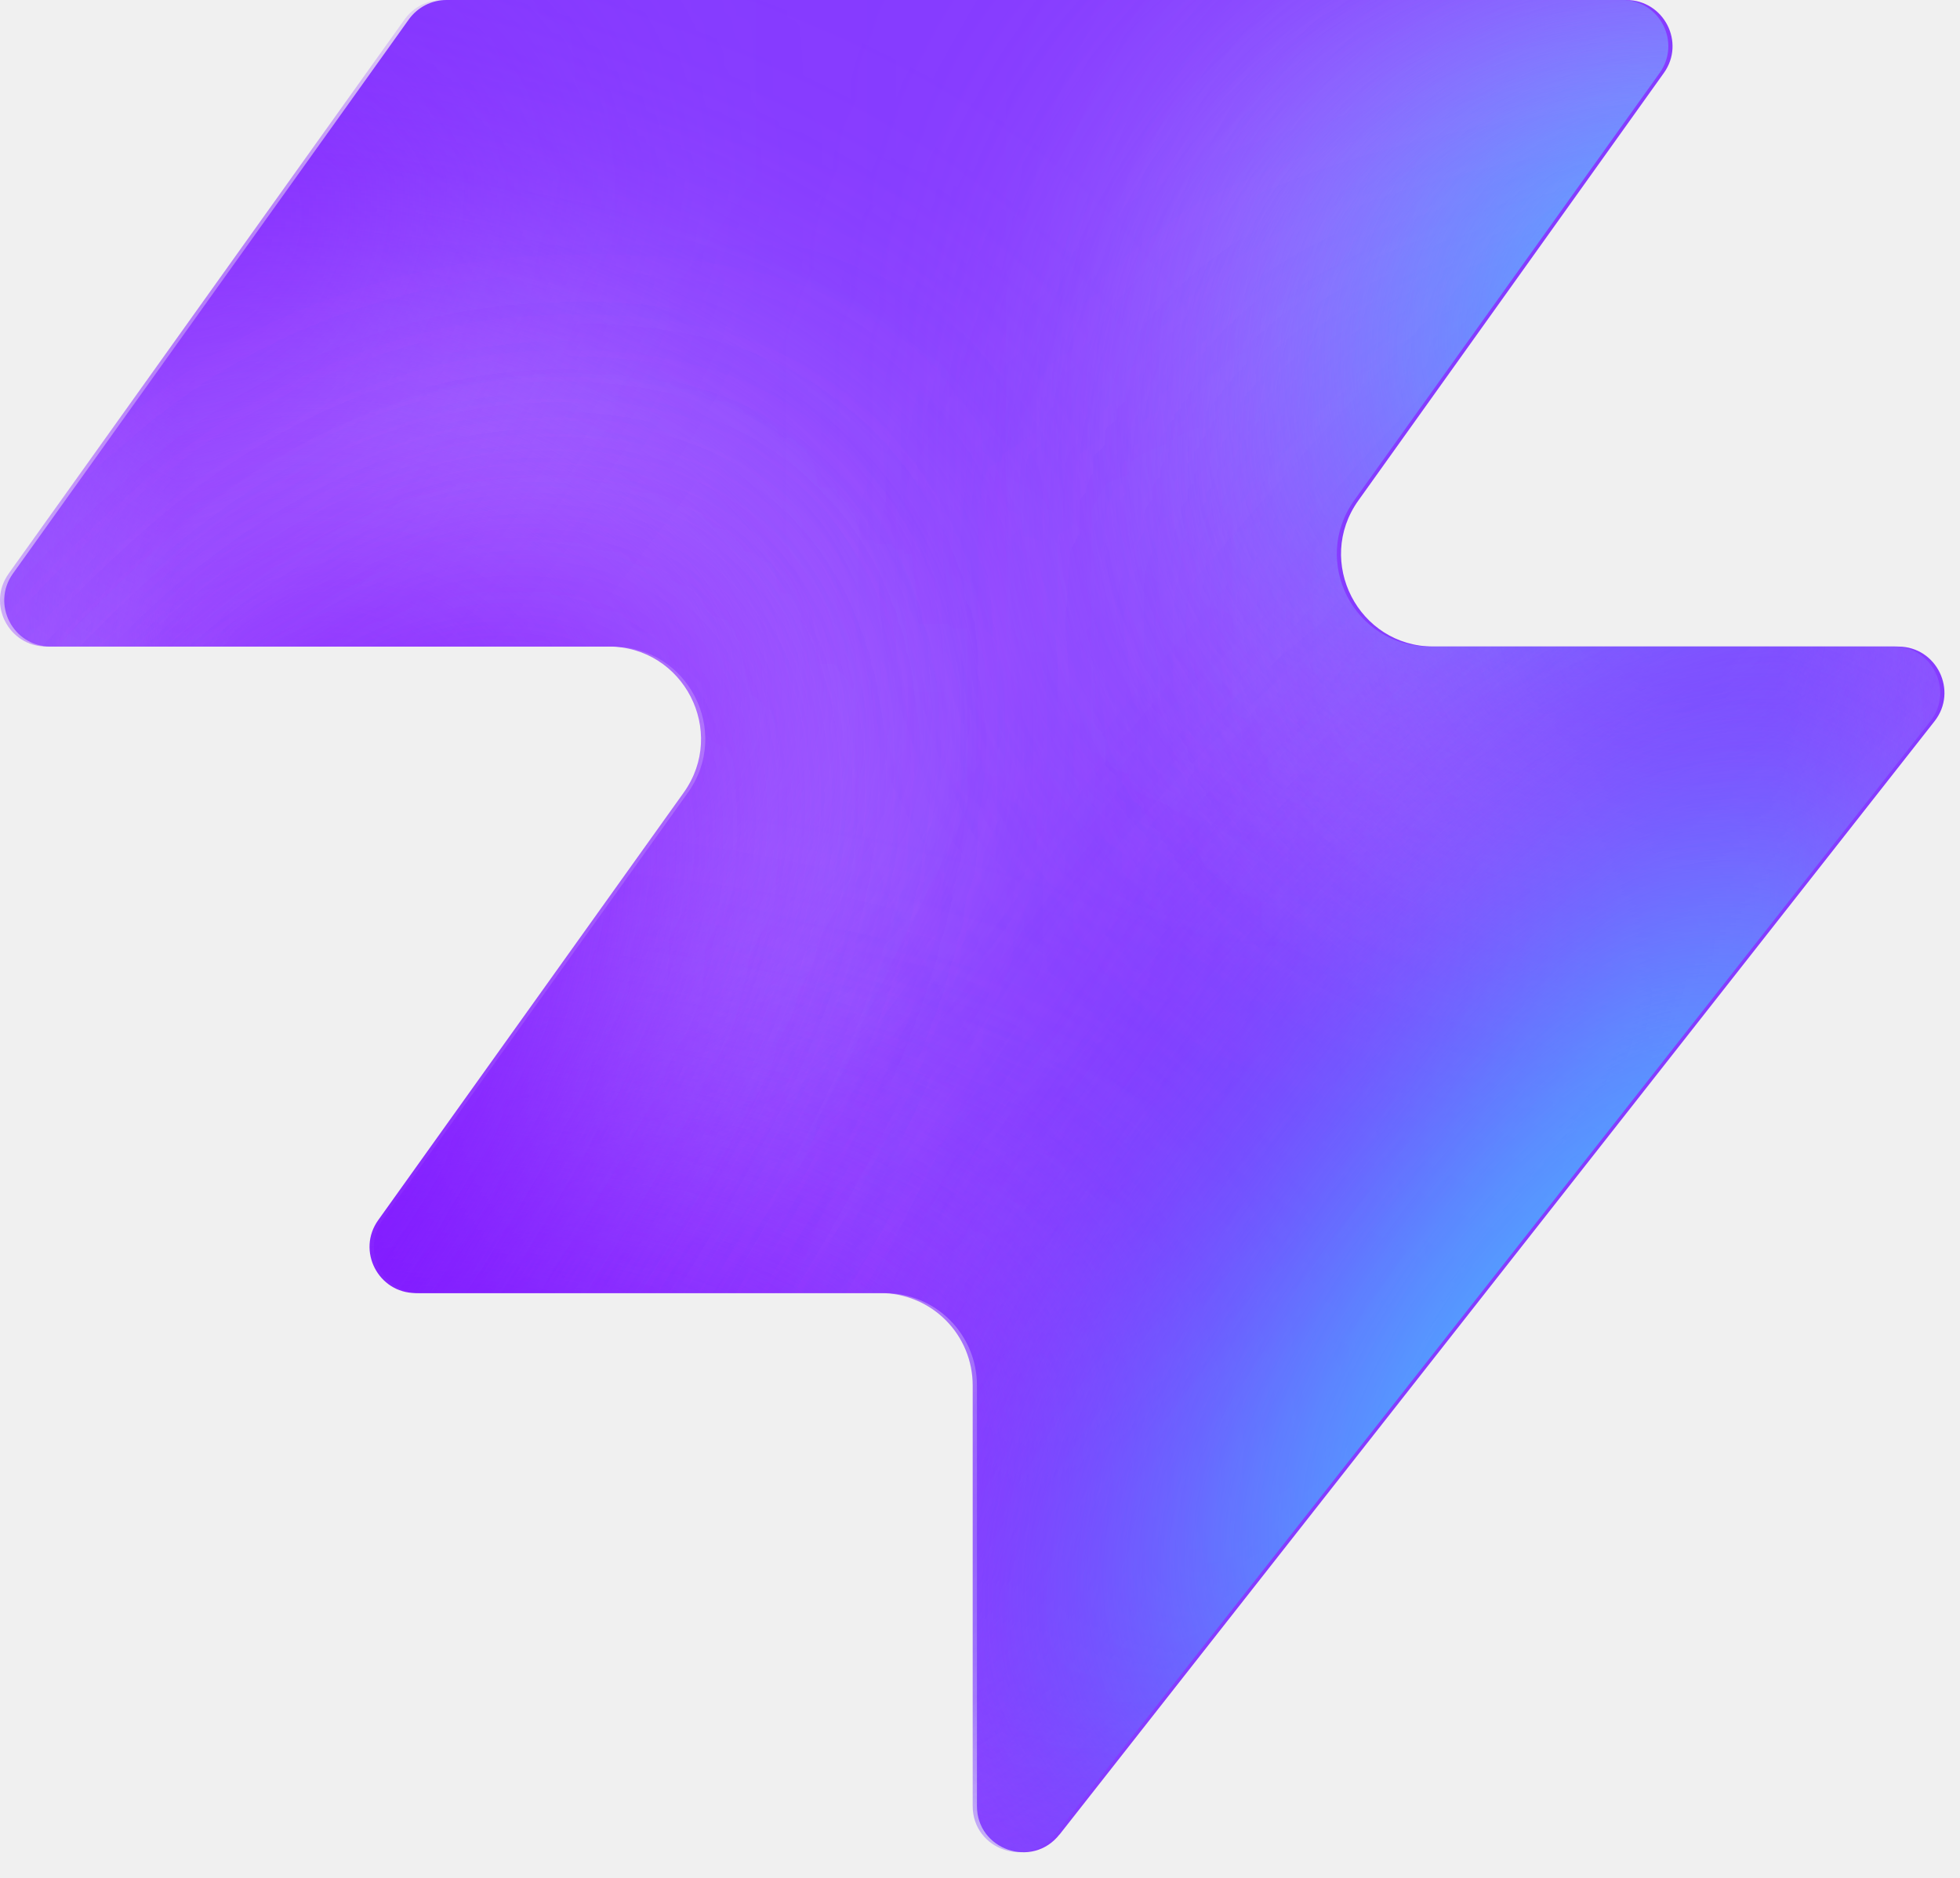
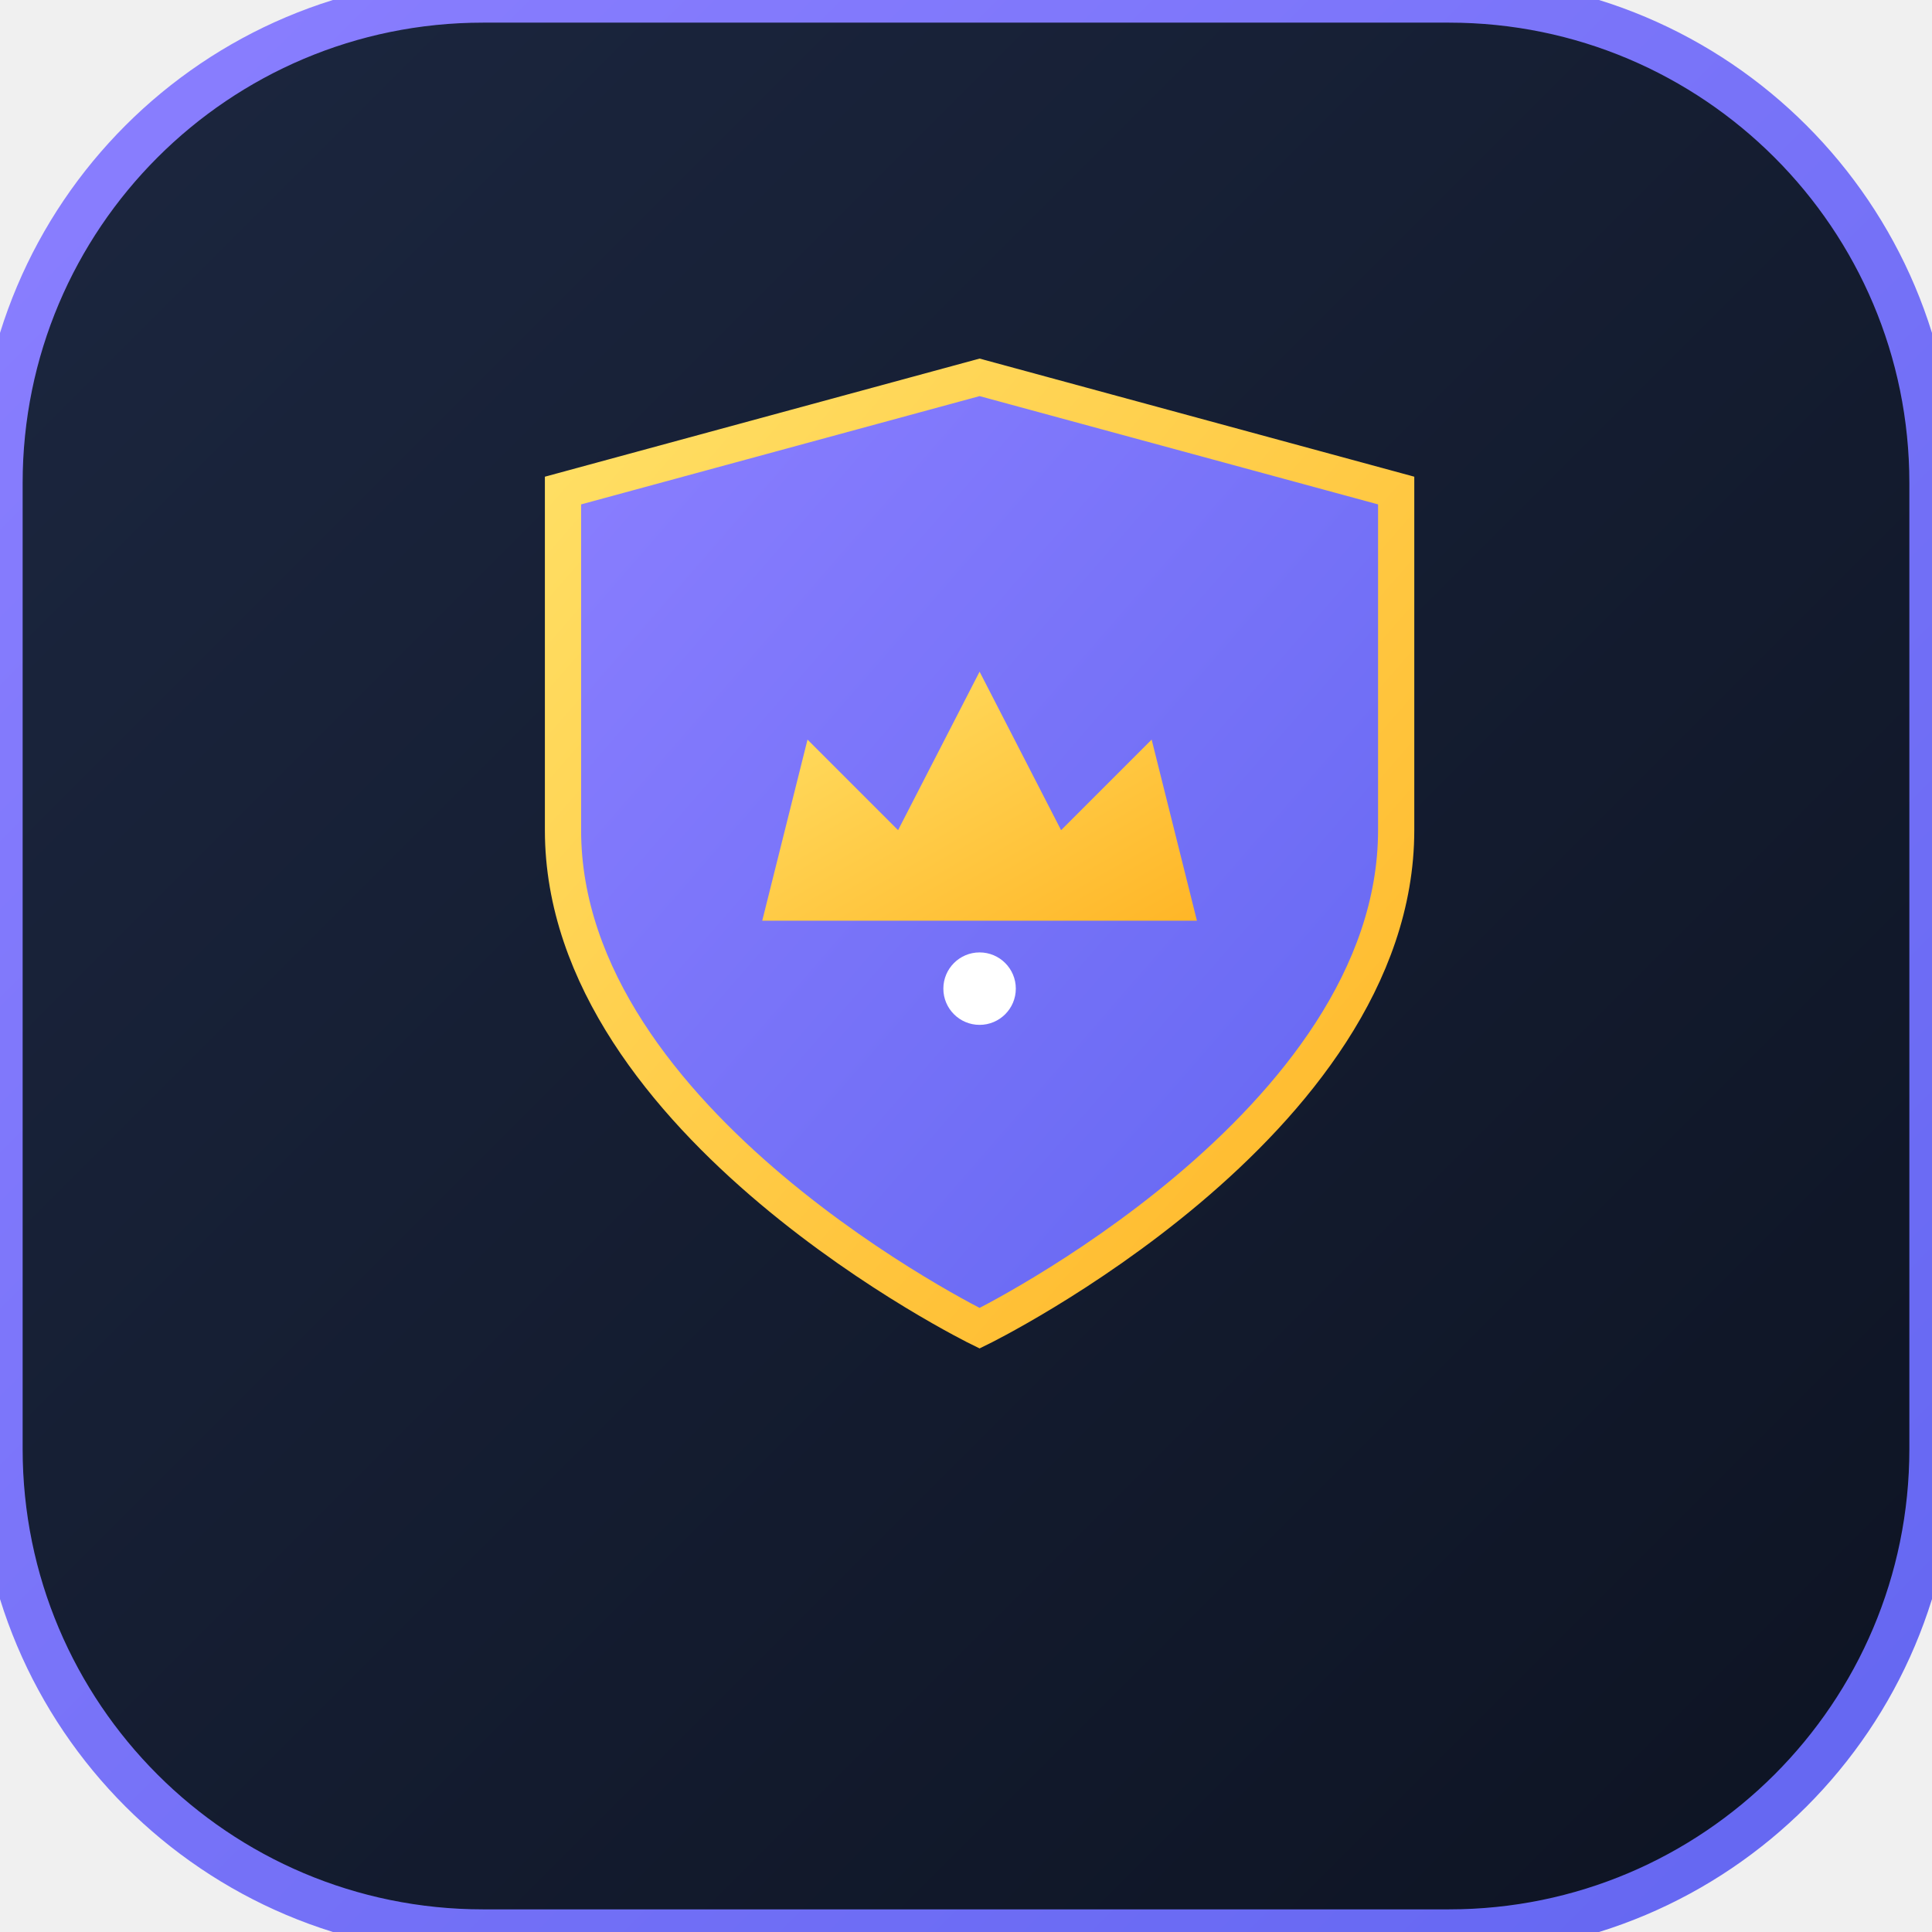
- <svg xmlns="http://www.w3.org/2000/svg" width="48" height="46" fill="none" viewBox="0 0 48 46">
-   <path fill="#863bff" d="M25.946 44.938c-.664.845-2.021.375-2.021-.698V33.937a2.26 2.26 0 0 0-2.262-2.262H10.287c-.92 0-1.456-1.04-.92-1.788l7.48-10.471c1.07-1.497 0-3.578-1.842-3.578H1.237c-.92 0-1.456-1.04-.92-1.788L10.013.474c.214-.297.556-.474.92-.474h28.894c.92 0 1.456 1.04.92 1.788l-7.48 10.471c-1.07 1.498 0 3.579 1.842 3.579h11.377c.943 0 1.473 1.088.89 1.83L25.947 44.94z" style="fill:#863bff;fill:color(display-p3 .525 .23 1);fill-opacity:1" />
-   <mask id="a" width="48" height="46" x="0" y="0" maskUnits="userSpaceOnUse" style="mask-type:alpha">
-     <path fill="#000" d="M25.842 44.938c-.664.844-2.021.375-2.021-.698V33.937a2.26 2.26 0 0 0-2.262-2.262H10.183c-.92 0-1.456-1.04-.92-1.788l7.48-10.471c1.07-1.498 0-3.579-1.842-3.579H1.133c-.92 0-1.456-1.04-.92-1.787L9.91.473c.214-.297.556-.474.92-.474h28.894c.92 0 1.456 1.04.92 1.788l-7.48 10.471c-1.07 1.498 0 3.578 1.842 3.578h11.377c.943 0 1.473 1.088.89 1.832L25.843 44.94z" style="fill:#000;fill-opacity:1" />
-   </mask>
-   <g mask="url(#a)">
-     <g filter="url(#b)">
-       <ellipse cx="5.508" cy="14.704" fill="#ede6ff" rx="5.508" ry="14.704" style="fill:#ede6ff;fill:color(display-p3 .927 .903 1);fill-opacity:1" transform="matrix(.00324 1 1 -.00324 -4.47 31.516)" />
-     </g>
-     <g filter="url(#c)">
-       <ellipse cx="10.399" cy="29.851" fill="#ede6ff" rx="10.399" ry="29.851" style="fill:#ede6ff;fill:color(display-p3 .927 .903 1);fill-opacity:1" transform="matrix(.00324 1 1 -.00324 -39.328 7.883)" />
-     </g>
-     <g filter="url(#d)">
-       <ellipse cx="5.508" cy="30.487" fill="#7e14ff" rx="5.508" ry="30.487" style="fill:#7e14ff;fill:color(display-p3 .492 .077 1);fill-opacity:1" transform="rotate(89.814 -25.913 -14.639)scale(1 -1)" />
-     </g>
-     <g filter="url(#e)">
-       <ellipse cx="5.508" cy="30.599" fill="#7e14ff" rx="5.508" ry="30.599" style="fill:#7e14ff;fill:color(display-p3 .492 .077 1);fill-opacity:1" transform="rotate(89.814 -32.644 -3.334)scale(1 -1)" />
-     </g>
-     <g filter="url(#f)">
-       <ellipse cx="5.508" cy="30.599" fill="#7e14ff" rx="5.508" ry="30.599" style="fill:#7e14ff;fill:color(display-p3 .492 .077 1);fill-opacity:1" transform="matrix(.00324 1 1 -.00324 -34.34 30.47)" />
-     </g>
-     <g filter="url(#g)">
-       <ellipse cx="14.072" cy="22.078" fill="#ede6ff" rx="14.072" ry="22.078" style="fill:#ede6ff;fill:color(display-p3 .927 .903 1);fill-opacity:1" transform="rotate(93.35 24.506 48.493)scale(-1 1)" />
-     </g>
-     <g filter="url(#h)">
-       <ellipse cx="3.47" cy="21.501" fill="#7e14ff" rx="3.47" ry="21.501" style="fill:#7e14ff;fill:color(display-p3 .492 .077 1);fill-opacity:1" transform="rotate(89.009 28.708 47.59)scale(-1 1)" />
-     </g>
-     <g filter="url(#i)">
-       <ellipse cx="3.47" cy="21.501" fill="#7e14ff" rx="3.47" ry="21.501" style="fill:#7e14ff;fill:color(display-p3 .492 .077 1);fill-opacity:1" transform="rotate(89.009 28.708 47.59)scale(-1 1)" />
-     </g>
-     <g filter="url(#j)">
-       <ellipse cx=".387" cy="8.972" fill="#7e14ff" rx="4.407" ry="29.108" style="fill:#7e14ff;fill:color(display-p3 .492 .077 1);fill-opacity:1" transform="rotate(39.51 .387 8.972)" />
-     </g>
-     <g filter="url(#k)">
-       <ellipse cx="47.523" cy="-6.092" fill="#7e14ff" rx="4.407" ry="29.108" style="fill:#7e14ff;fill:color(display-p3 .492 .077 1);fill-opacity:1" transform="rotate(37.892 47.523 -6.092)" />
-     </g>
-     <g filter="url(#l)">
-       <ellipse cx="41.412" cy="6.333" fill="#47bfff" rx="5.971" ry="9.665" style="fill:#47bfff;fill:color(display-p3 .28 .748 1);fill-opacity:1" transform="rotate(37.892 41.412 6.333)" />
-     </g>
-     <g filter="url(#m)">
-       <ellipse cx="-1.879" cy="38.332" fill="#7e14ff" rx="4.407" ry="29.108" style="fill:#7e14ff;fill:color(display-p3 .492 .077 1);fill-opacity:1" transform="rotate(37.892 -1.88 38.332)" />
-     </g>
-     <g filter="url(#n)">
-       <ellipse cx="-1.879" cy="38.332" fill="#7e14ff" rx="4.407" ry="29.108" style="fill:#7e14ff;fill:color(display-p3 .492 .077 1);fill-opacity:1" transform="rotate(37.892 -1.88 38.332)" />
-     </g>
-     <g filter="url(#o)">
-       <ellipse cx="35.651" cy="29.907" fill="#7e14ff" rx="4.407" ry="29.108" style="fill:#7e14ff;fill:color(display-p3 .492 .077 1);fill-opacity:1" transform="rotate(37.892 35.651 29.907)" />
-     </g>
-     <g filter="url(#p)">
-       <ellipse cx="38.418" cy="32.4" fill="#47bfff" rx="5.971" ry="15.297" style="fill:#47bfff;fill:color(display-p3 .28 .748 1);fill-opacity:1" transform="rotate(37.892 38.418 32.4)" />
-     </g>
+ <svg xmlns="http://www.w3.org/2000/svg" viewBox="0 0 512 512" width="512" height="512">
+   <defs>
+     <linearGradient id="bgGradAdmin" x1="0%" y1="0%" x2="100%" y2="100%">
+       <stop offset="0%" stop-color="#1C2740" />
+       <stop offset="100%" stop-color="#0D1322" />
+     </linearGradient>
+     <linearGradient id="goldGradAdmin" x1="0%" y1="0%" x2="100%" y2="100%">
+       <stop offset="0%" stop-color="#FFE066" />
+       <stop offset="100%" stop-color="#FFB627" />
+     </linearGradient>
+     <linearGradient id="violetGrad" x1="0%" y1="0%" x2="100%" y2="100%">
+       <stop offset="0%" stop-color="#8B7FFF" />
+       <stop offset="100%" stop-color="#6366F1" />
+     </linearGradient>
+   </defs>
+   <rect width="512" height="512" rx="128" fill="url(#bgGradAdmin)" stroke="url(#violetGrad)" stroke-width="12" />
+   <g transform="translate(106, 76) scale(0.6)">
+     <path d="M256 40 L440 90 V240 C440 370 256 460 256 460 C256 460 72 370 72 240 V90 L256 40 Z" fill="url(#violetGrad)" stroke="url(#goldGradAdmin)" stroke-width="16" />
+     <path d="M160 280 L180 200 L220 240 L256 170 L292 240 L332 200 L352 280 H160 Z" fill="url(#goldGradAdmin)" />
+     <circle cx="256" cy="310" r="16" fill="#FFFFFF" />
  </g>
-   <defs>
-     <filter id="b" width="60.045" height="41.654" x="-19.77" y="16.149" color-interpolation-filters="sRGB" filterUnits="userSpaceOnUse">
-       <feFlood flood-opacity="0" result="BackgroundImageFix" />
-       <feBlend in="SourceGraphic" in2="BackgroundImageFix" result="shape" />
-       <feGaussianBlur result="effect1_foregroundBlur_2002_17158" stdDeviation="7.659" />
-     </filter>
-     <filter id="c" width="90.34" height="51.437" x="-54.613" y="-7.533" color-interpolation-filters="sRGB" filterUnits="userSpaceOnUse">
-       <feFlood flood-opacity="0" result="BackgroundImageFix" />
-       <feBlend in="SourceGraphic" in2="BackgroundImageFix" result="shape" />
-       <feGaussianBlur result="effect1_foregroundBlur_2002_17158" stdDeviation="7.659" />
-     </filter>
-     <filter id="d" width="79.355" height="29.4" x="-49.64" y="2.03" color-interpolation-filters="sRGB" filterUnits="userSpaceOnUse">
-       <feFlood flood-opacity="0" result="BackgroundImageFix" />
-       <feBlend in="SourceGraphic" in2="BackgroundImageFix" result="shape" />
-       <feGaussianBlur result="effect1_foregroundBlur_2002_17158" stdDeviation="4.596" />
-     </filter>
-     <filter id="e" width="79.579" height="29.4" x="-45.045" y="20.029" color-interpolation-filters="sRGB" filterUnits="userSpaceOnUse">
-       <feFlood flood-opacity="0" result="BackgroundImageFix" />
-       <feBlend in="SourceGraphic" in2="BackgroundImageFix" result="shape" />
-       <feGaussianBlur result="effect1_foregroundBlur_2002_17158" stdDeviation="4.596" />
-     </filter>
-     <filter id="f" width="79.579" height="29.4" x="-43.513" y="21.178" color-interpolation-filters="sRGB" filterUnits="userSpaceOnUse">
-       <feFlood flood-opacity="0" result="BackgroundImageFix" />
-       <feBlend in="SourceGraphic" in2="BackgroundImageFix" result="shape" />
-       <feGaussianBlur result="effect1_foregroundBlur_2002_17158" stdDeviation="4.596" />
-     </filter>
-     <filter id="g" width="74.749" height="58.852" x="15.756" y="-17.901" color-interpolation-filters="sRGB" filterUnits="userSpaceOnUse">
-       <feFlood flood-opacity="0" result="BackgroundImageFix" />
-       <feBlend in="SourceGraphic" in2="BackgroundImageFix" result="shape" />
-       <feGaussianBlur result="effect1_foregroundBlur_2002_17158" stdDeviation="7.659" />
-     </filter>
-     <filter id="h" width="61.377" height="25.362" x="23.548" y="2.284" color-interpolation-filters="sRGB" filterUnits="userSpaceOnUse">
-       <feFlood flood-opacity="0" result="BackgroundImageFix" />
-       <feBlend in="SourceGraphic" in2="BackgroundImageFix" result="shape" />
-       <feGaussianBlur result="effect1_foregroundBlur_2002_17158" stdDeviation="4.596" />
-     </filter>
-     <filter id="i" width="61.377" height="25.362" x="23.548" y="2.284" color-interpolation-filters="sRGB" filterUnits="userSpaceOnUse">
-       <feFlood flood-opacity="0" result="BackgroundImageFix" />
-       <feBlend in="SourceGraphic" in2="BackgroundImageFix" result="shape" />
-       <feGaussianBlur result="effect1_foregroundBlur_2002_17158" stdDeviation="4.596" />
-     </filter>
-     <filter id="j" width="56.045" height="63.649" x="-27.636" y="-22.853" color-interpolation-filters="sRGB" filterUnits="userSpaceOnUse">
-       <feFlood flood-opacity="0" result="BackgroundImageFix" />
-       <feBlend in="SourceGraphic" in2="BackgroundImageFix" result="shape" />
-       <feGaussianBlur result="effect1_foregroundBlur_2002_17158" stdDeviation="4.596" />
-     </filter>
-     <filter id="k" width="54.814" height="64.646" x="20.116" y="-38.415" color-interpolation-filters="sRGB" filterUnits="userSpaceOnUse">
-       <feFlood flood-opacity="0" result="BackgroundImageFix" />
-       <feBlend in="SourceGraphic" in2="BackgroundImageFix" result="shape" />
-       <feGaussianBlur result="effect1_foregroundBlur_2002_17158" stdDeviation="4.596" />
-     </filter>
-     <filter id="l" width="33.541" height="35.313" x="24.641" y="-11.323" color-interpolation-filters="sRGB" filterUnits="userSpaceOnUse">
-       <feFlood flood-opacity="0" result="BackgroundImageFix" />
-       <feBlend in="SourceGraphic" in2="BackgroundImageFix" result="shape" />
-       <feGaussianBlur result="effect1_foregroundBlur_2002_17158" stdDeviation="4.596" />
-     </filter>
-     <filter id="m" width="54.814" height="64.646" x="-29.286" y="6.009" color-interpolation-filters="sRGB" filterUnits="userSpaceOnUse">
-       <feFlood flood-opacity="0" result="BackgroundImageFix" />
-       <feBlend in="SourceGraphic" in2="BackgroundImageFix" result="shape" />
-       <feGaussianBlur result="effect1_foregroundBlur_2002_17158" stdDeviation="4.596" />
-     </filter>
-     <filter id="n" width="54.814" height="64.646" x="-29.286" y="6.009" color-interpolation-filters="sRGB" filterUnits="userSpaceOnUse">
-       <feFlood flood-opacity="0" result="BackgroundImageFix" />
-       <feBlend in="SourceGraphic" in2="BackgroundImageFix" result="shape" />
-       <feGaussianBlur result="effect1_foregroundBlur_2002_17158" stdDeviation="4.596" />
-     </filter>
-     <filter id="o" width="54.814" height="64.646" x="8.244" y="-2.416" color-interpolation-filters="sRGB" filterUnits="userSpaceOnUse">
-       <feFlood flood-opacity="0" result="BackgroundImageFix" />
-       <feBlend in="SourceGraphic" in2="BackgroundImageFix" result="shape" />
-       <feGaussianBlur result="effect1_foregroundBlur_2002_17158" stdDeviation="4.596" />
-     </filter>
-     <filter id="p" width="39.409" height="43.623" x="18.713" y="10.588" color-interpolation-filters="sRGB" filterUnits="userSpaceOnUse">
-       <feFlood flood-opacity="0" result="BackgroundImageFix" />
-       <feBlend in="SourceGraphic" in2="BackgroundImageFix" result="shape" />
-       <feGaussianBlur result="effect1_foregroundBlur_2002_17158" stdDeviation="4.596" />
-     </filter>
-   </defs>
</svg>
